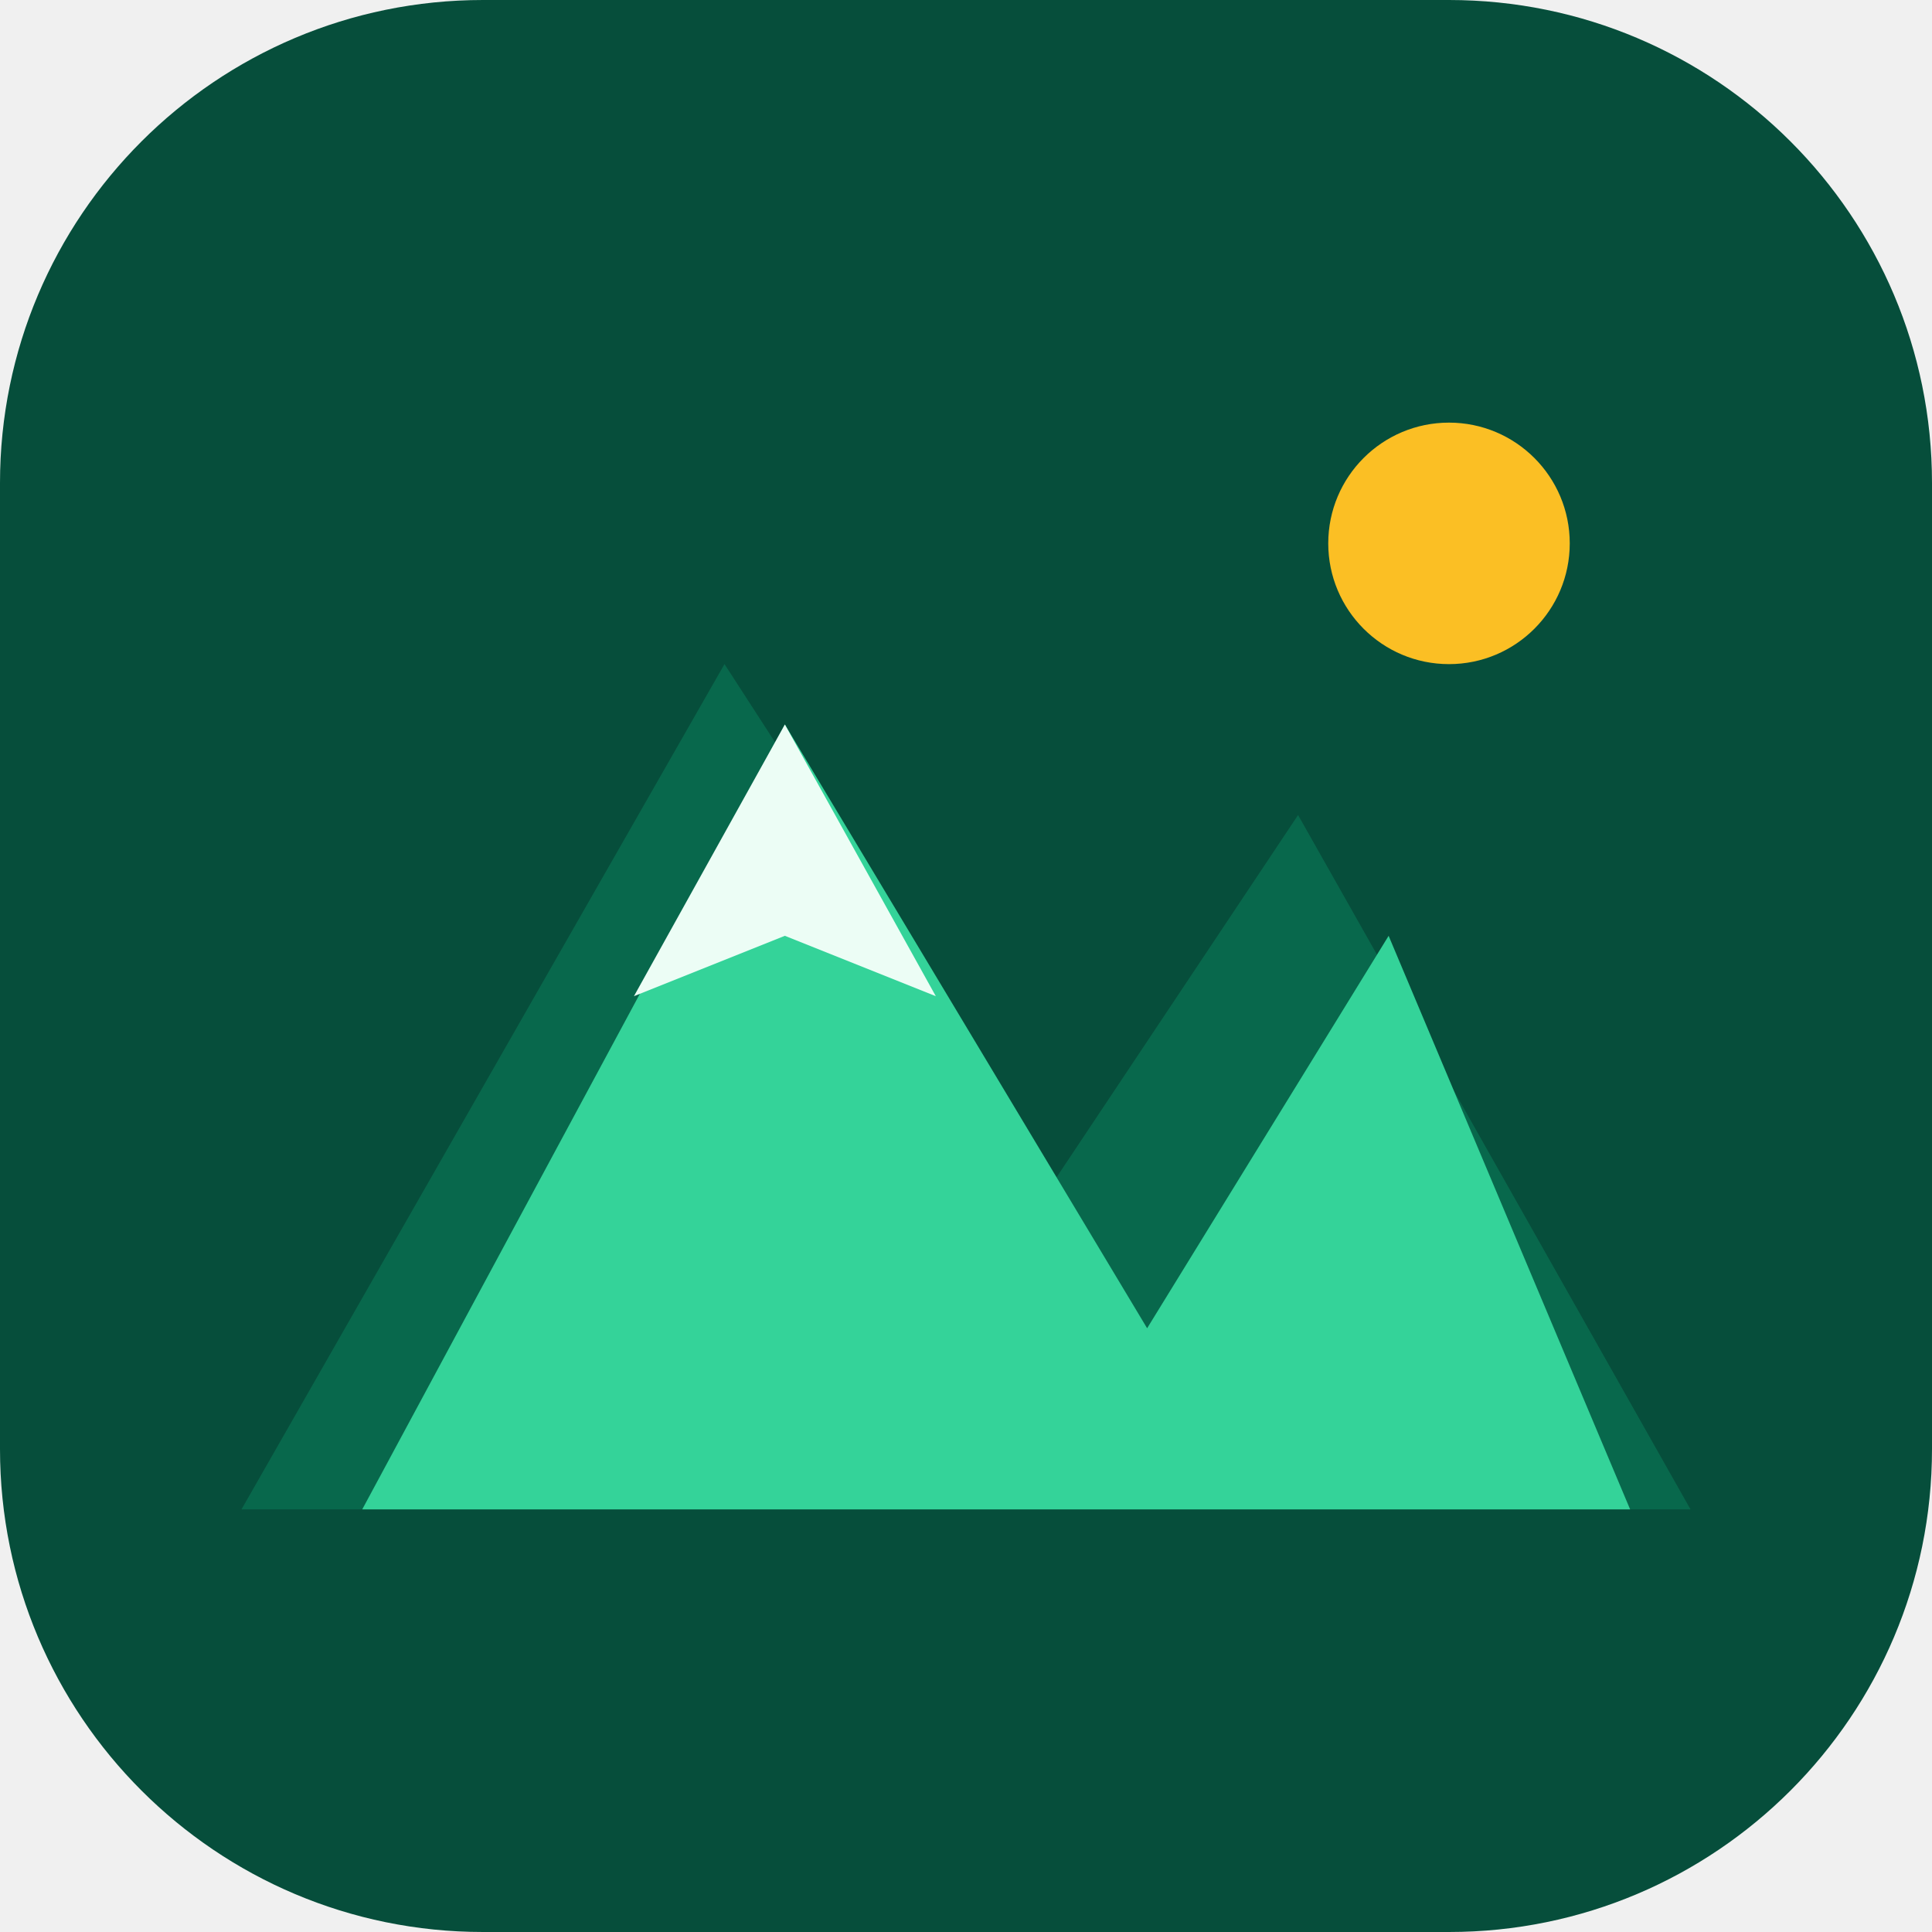
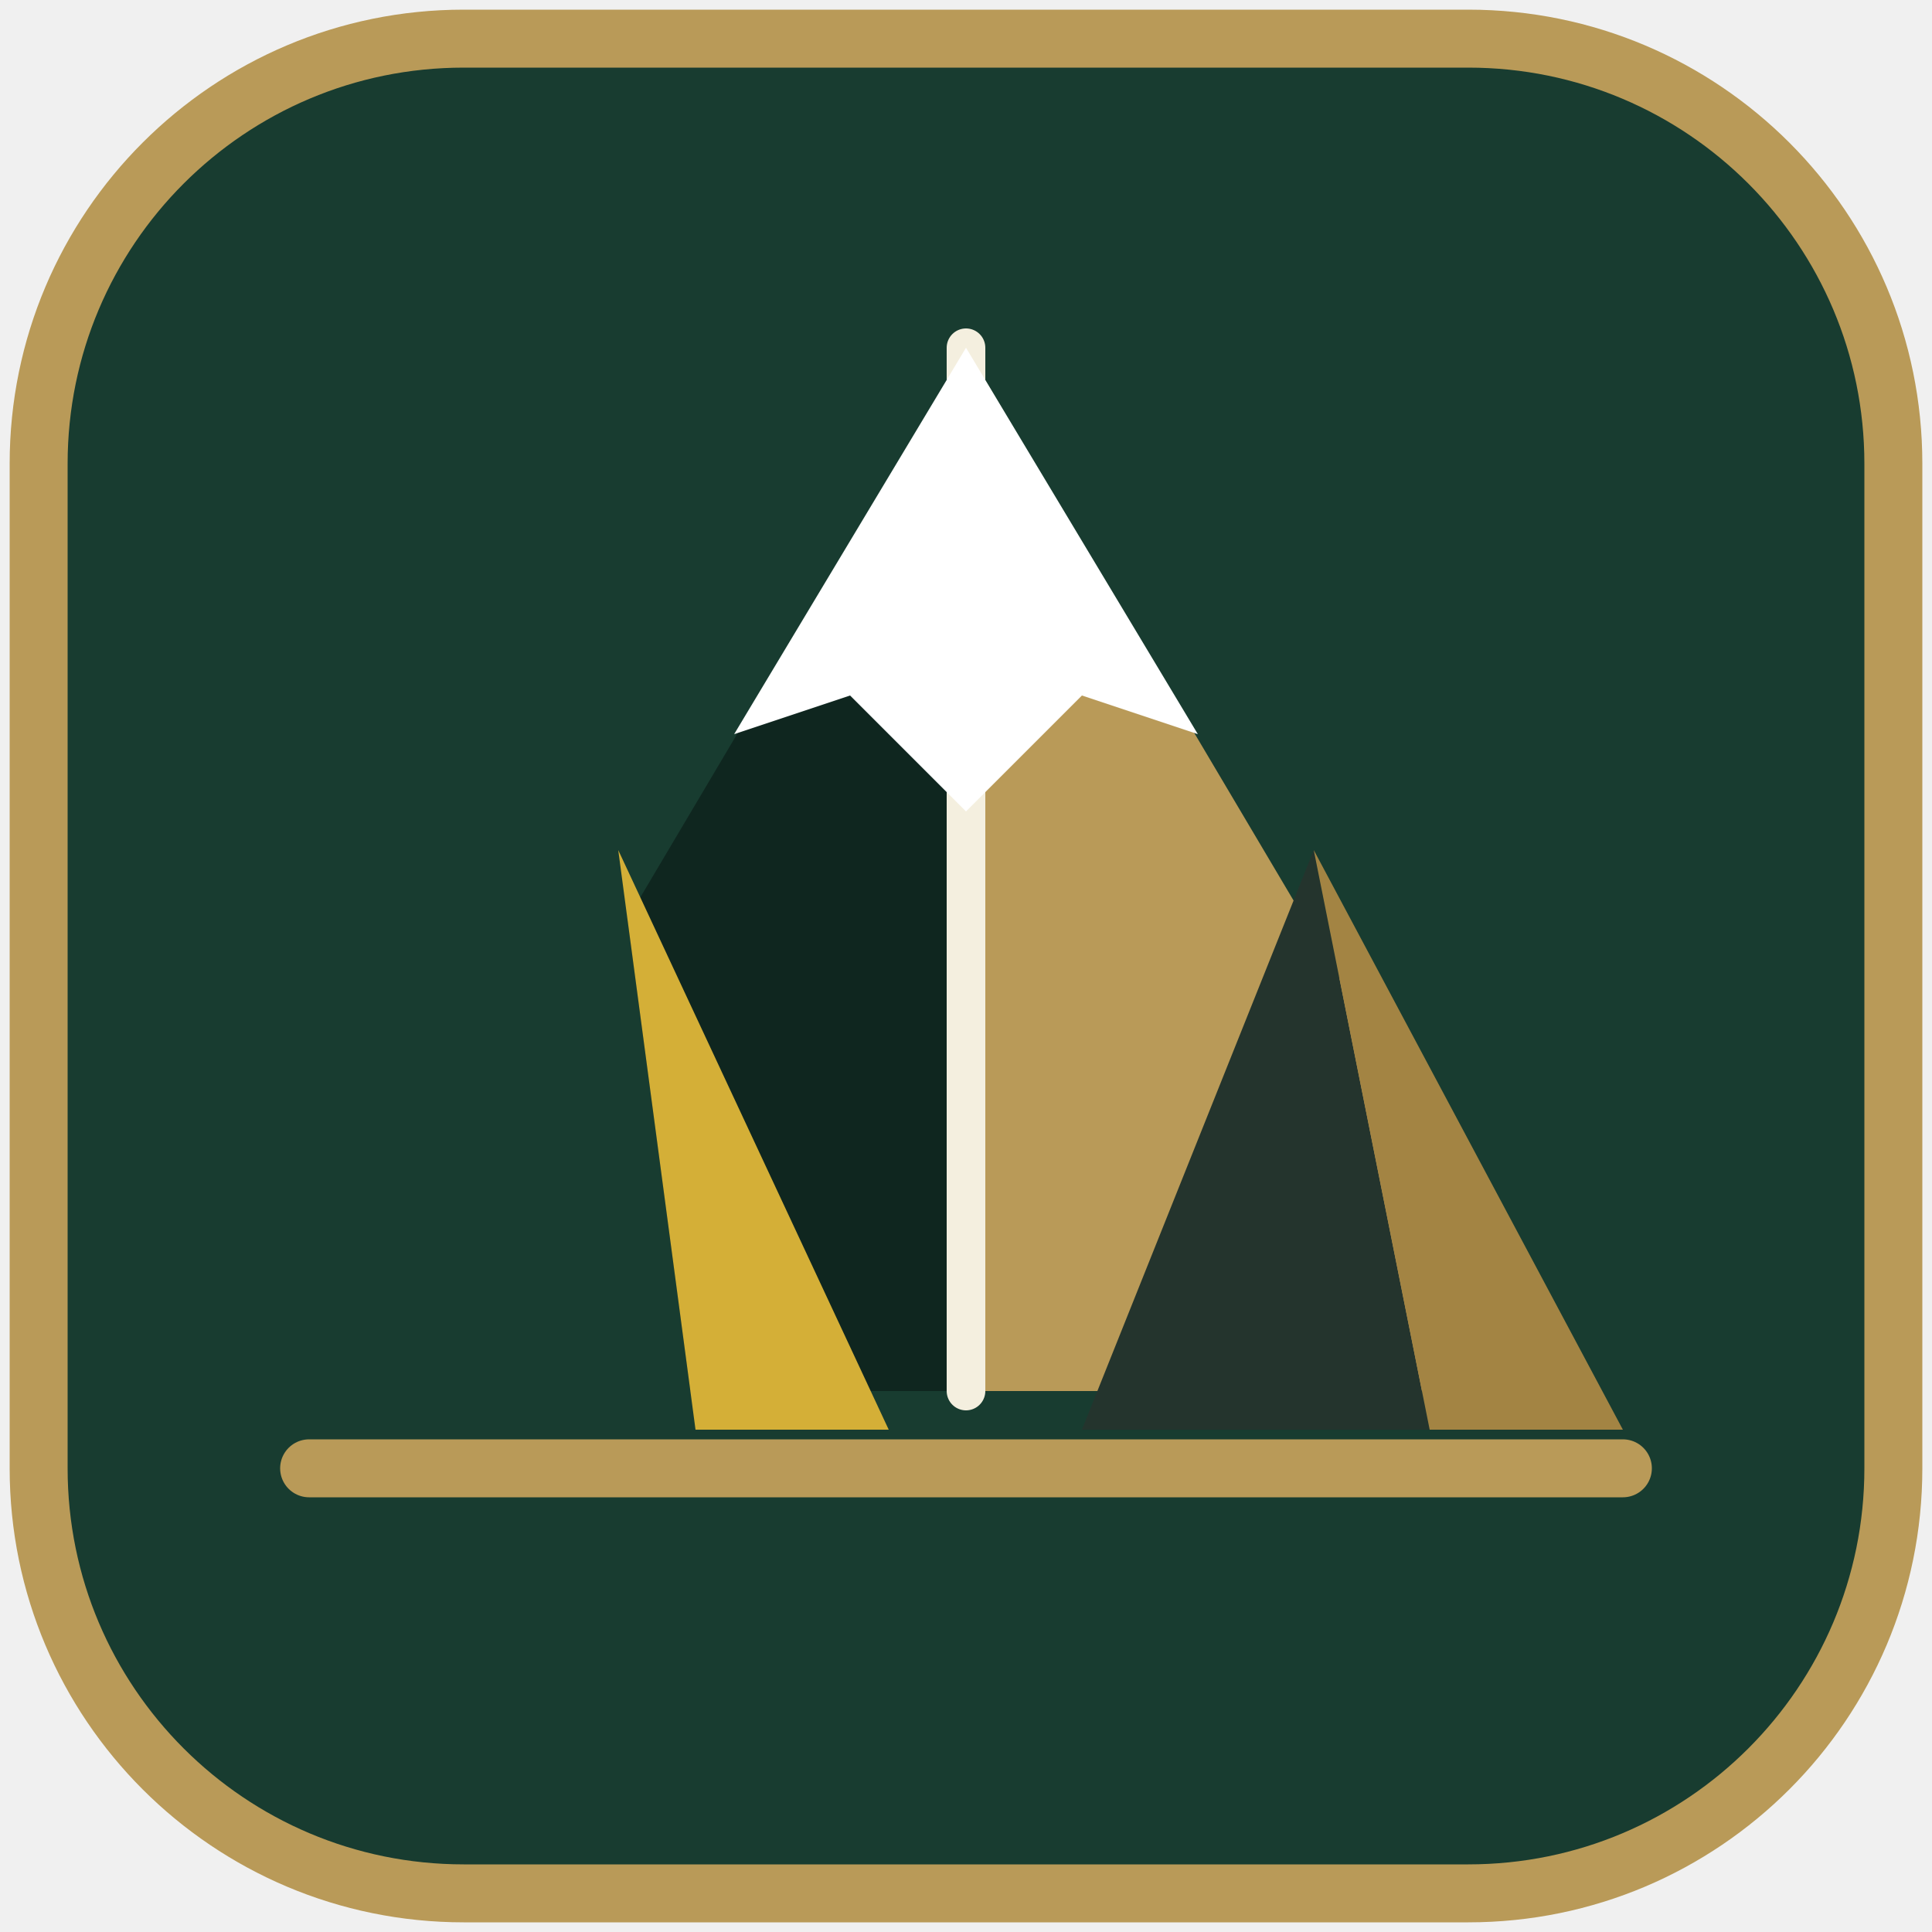
- <svg xmlns="http://www.w3.org/2000/svg" viewBox="0 0 64 64" fill="none">
-   <rect width="64" height="64" rx="16" fill="#064E3B" />
-   <path d="M8 50L24 22L35 39L43 27L56 50H8Z" fill="#10B981" fill-opacity="0.25" />
-   <path d="M12 50L26 24L38 44L46 31L54 50H12Z" fill="#34D399" />
-   <path d="M26 24L31 33L26 31L21 33L26 24Z" fill="#ECFDF5" />
-   <circle cx="48" cy="18" r="4" fill="#FBBF24" />
+ <svg xmlns="http://www.w3.org/2000/svg" viewBox="0 0 100 100" fill="none">
+   <rect x="2" y="2" width="96" height="96" rx="22" fill="#183C30" stroke="#B99A58" stroke-width="3" />
+   <path d="M50 18L18 72H50V18Z" fill="#0F261F" />
+   <path d="M50 18L82 72H50V18Z" fill="#B99A58" />
+   <path d="M50 18V72" stroke="#F4EFDF" stroke-width="2" stroke-linecap="round" />
+   <path d="M50 18L38 38L44 36L50 42L56 36L62 38L50 18Z" fill="#FFFFFF" />
+   <path d="M32 44L14 74H36L32 44Z" fill="#183C30" />
+   <path d="M32 44L46 74H36L32 44Z" fill="#D4AF37" />
+   <path d="M68 44L56 74H74L68 44Z" fill="#24342D" />
+   <path d="M68 44L84 74H74L68 44Z" fill="#A38443" />
+   <path d="M16 76H84" stroke="#B99A58" stroke-width="3" stroke-linecap="round" />
</svg>
